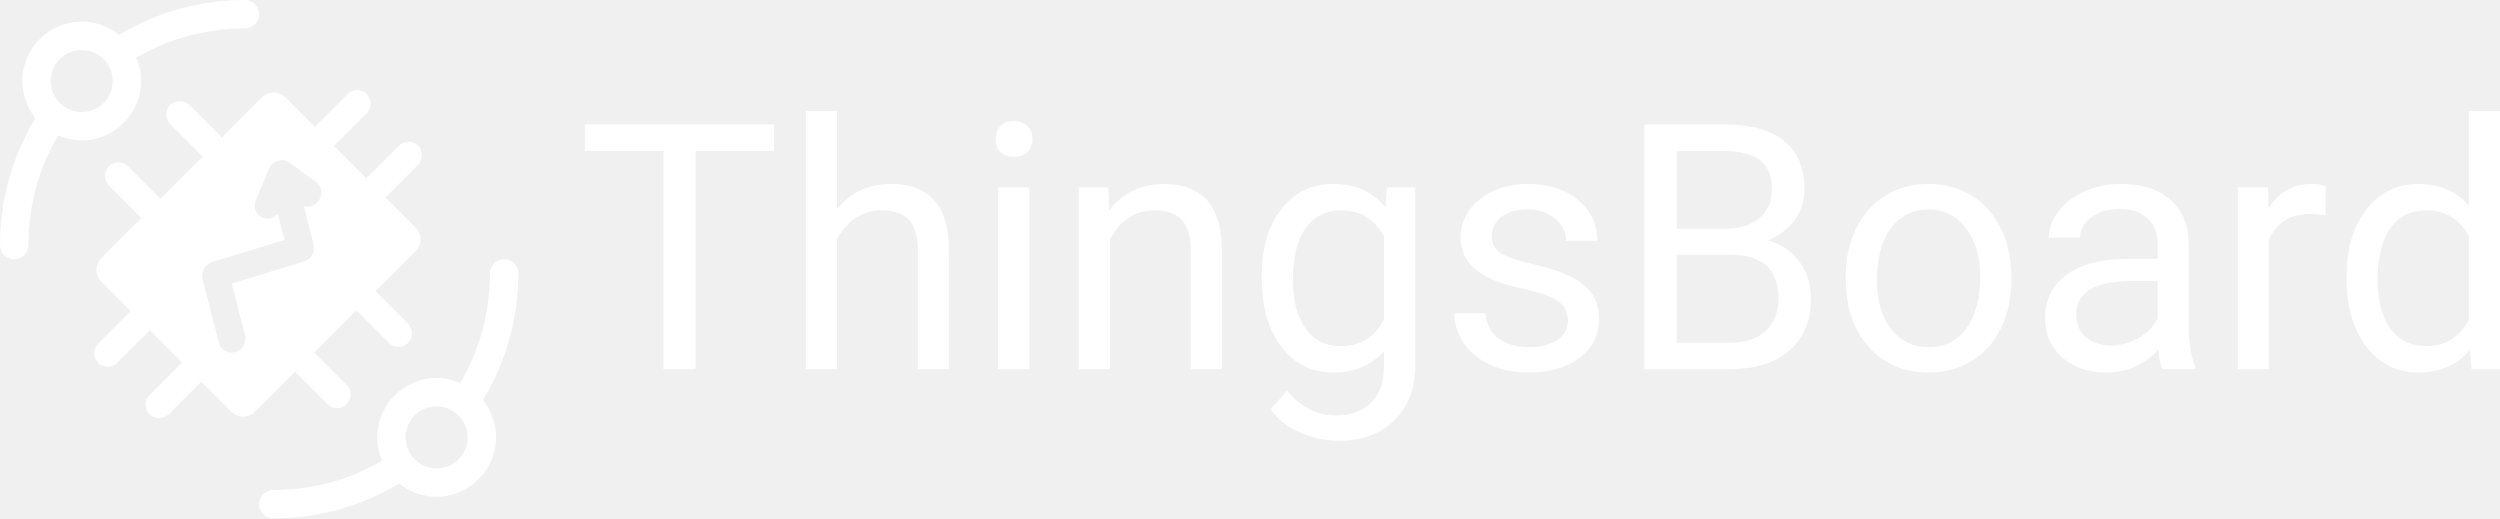
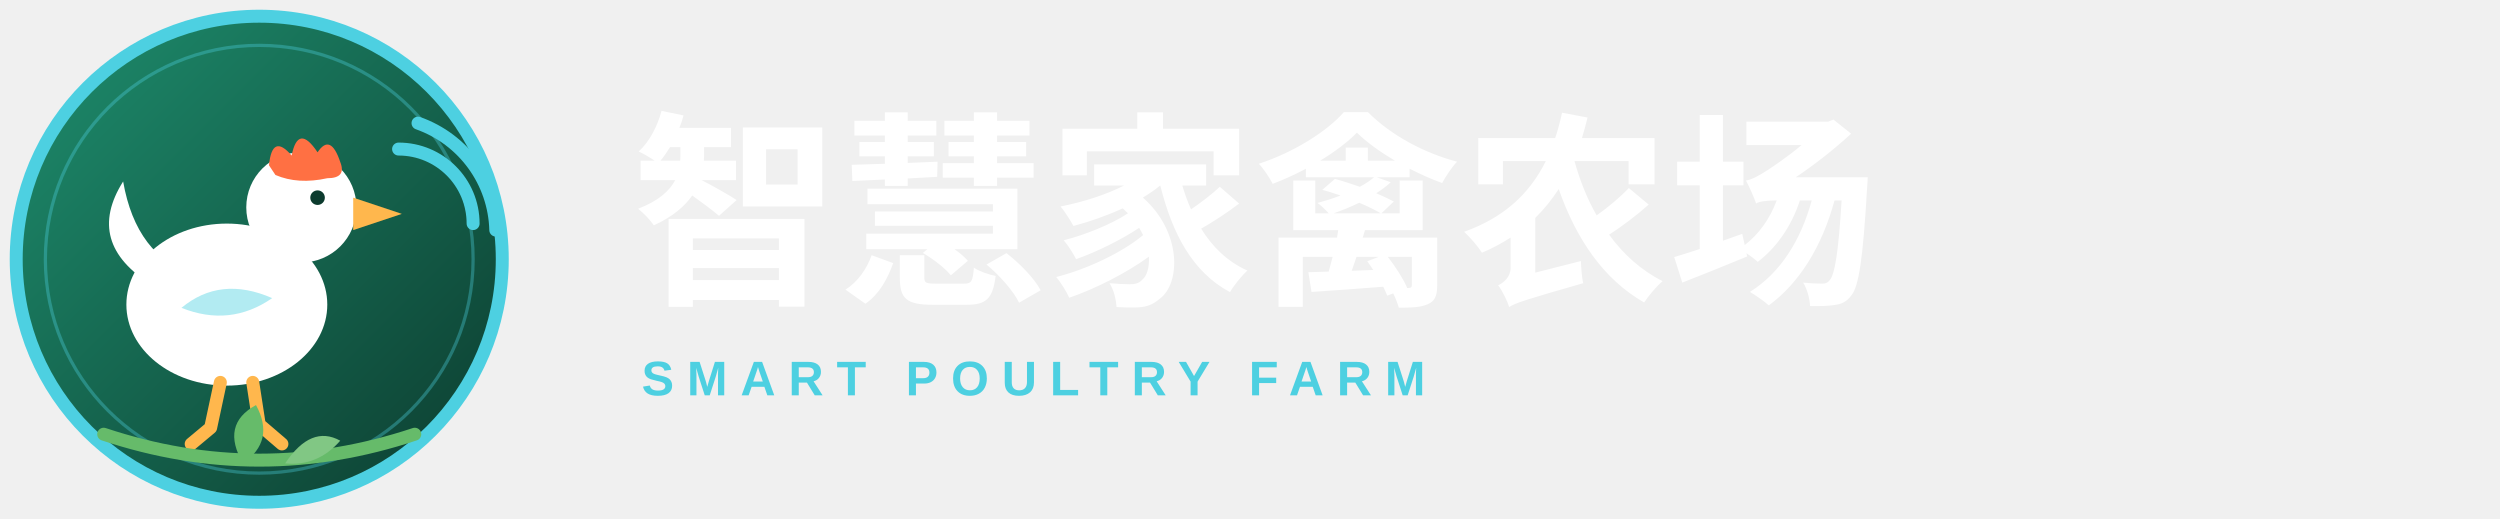
- <svg xmlns="http://www.w3.org/2000/svg" id="svg2" height="320" width="1543.4" version="1.1" viewBox="0 0 1543.427 320">
-   <g id="layer1" transform="translate(0 -732.36)">
-     <g stroke-width="28">
-       <g id="g5204-0" transform="matrix(-.66287 .69913 -.66371 -.70001 863.46 1410.6)">
-         <g id="g5175-6" transform="translate(2.5254 3.0305)" />
-         <g id="g5175-9-8" transform="translate(41.25 -30.543)" stroke-width="28" />
-       </g>
-       <g id="g5175-6-35" transform="matrix(.57657 .52719 -.57729 .52786 584.63 346.6)" />
-       <g id="g5204-0-5-0" transform="matrix(.66287 -.69913 .66371 .70001 -543.46 380.47)">
-         <g id="g5175-6-35-9" transform="translate(2.5254 3.0305)" />
-         <g id="g5175-9-8-2-6" transform="translate(41.25 -30.543)" stroke-width="28" />
-       </g>
-     </g>
-     <g id="text4279" transform="translate(0 732.36)" fill="#305680">
-       <g id="g9352" fill="#fff">
-         <g id="g4241" transform="translate(-.000061238 -732.36)">
-           <path id="path4278" style="color-rendering:auto;text-decoration-color:#000000;color:#000000;isolation:auto;mix-blend-mode:normal;shape-rendering:auto;solid-color:#000000;block-progression:tb;text-decoration-line:none;text-decoration-style:solid;image-rendering:auto;white-space:normal;text-indent:0;text-transform:none" d="m151.13 732.36c-28.363 0-54.915 7.915-77.613 21.537-6.472-5.262-14.605-8.191-23.067-8.194a8.766 8.766 0 0 0 -0.004 0c-20.154 0.001-36.679 16.528-36.678 36.682a8.766 8.766 0 0 0 0 0.011c0.01 8.415 2.927 16.483 8.103 22.927-13.83 22.83-21.87 49.58-21.87 78.17a8.766 8.766 0 1 0 17.531 0c0-24.702 6.719-47.748 18.378-67.574 4.566 1.985 9.473 3.15 14.519 3.157a8.766 8.766 0 0 0 0.012 0c20.155 0.001 36.683-16.527 36.682-36.682a8.766 8.766 0 0 0 0 -0.004c-0.002-4.999-1.139-9.863-3.083-14.397 19.717-11.484 42.585-18.095 67.085-18.095a8.766 8.766 0 1 0 0 -17.531zm-100.69 30.88c5.913 0.002 11.191 2.512 14.836 7.077a8.766 8.766 0 0 0 0.183 0.215c2.671 3.38 4.133 7.553 4.134 11.863-0.002 10.677-8.468 19.144-19.144 19.148-4.37-0.008-8.601-1.509-12-4.255a8.766 8.766 0 0 0 -0.012 -0.009c-4.514-3.633-7.136-9.098-7.144-14.893 0.003-10.677 8.47-19.144 19.148-19.146z" />
-           <path id="path4486-0-9-6-9-7-6-5" style="color-rendering:auto;text-decoration-color:#000000;color:#000000;isolation:auto;mix-blend-mode:normal;shape-rendering:auto;solid-color:#000000;block-progression:tb;text-decoration-line:none;text-decoration-style:solid;image-rendering:auto;white-space:normal;text-indent:0;text-transform:none" d="m66.992 835.19c-1.492 1.558-2.366 3.71-2.258 6.071 0.096 2.045 0.913 4.02 2.337 5.518 6.805 6.856 20.223 20.223 20.223 20.223l11.844-11.83s-12.973-12.961-20.176-20.171c-1.604-1.633-3.75-2.314-6.012-2.324-2.358-0.011-4.467 0.954-5.959 2.512zm32.147 19.983-36.639 36.639c-3.975 3.976-3.975 10.421 0 14.397l18.156 18.156 31.753 31.753 30.478 30.478c3.976 3.976 10.422 3.976 14.398 0l24.791-24.791 37.914-37.914 36.639-36.639c3.975-3.976 3.975-10.422-0.001-14.398l-18.63-18.63-31.75-31.76-30.01-30c-3.976-3.975-10.421-3.975-14.397 0l-24.79 24.79-37.91 37.91zm37.911-37.91s-12.973-12.961-20.176-20.171c-1.604-1.633-3.75-2.314-6.012-2.324-4.717-0.023-8.434 3.862-8.217 8.583 0.096 2.045 0.913 4.02 2.337 5.518 6.805 6.856 20.223 20.223 20.223 20.223l11.844-11.83zm69.193 5.213s12.961-12.973 20.171-20.176c1.633-1.604 2.314-3.75 2.324-6.012 0.022-4.717-3.862-8.434-8.583-8.217-2.045 0.096-4.02 0.913-5.518 2.337-6.856 6.805-20.223 20.223-20.223 20.223l11.83 11.844zm31.753 31.753s12.961-12.973 20.171-20.176c1.633-1.604 2.314-3.75 2.324-6.012 0.022-4.717-3.862-8.434-8.583-8.217-2.045 0.096-4.02 0.913-5.518 2.337-6.856 6.805-20.223 20.223-20.223 20.223l11.83 11.844zm-18.009 69.667s12.973 12.961 20.178 20.169c1.604 1.632 3.75 2.314 6.012 2.324 4.717 0.022 8.434-3.861 8.217-8.583l-0.002 0.002c-0.096-2.045-0.914-4.021-2.338-5.519-6.805-6.856-20.222-20.222-20.222-20.222l-11.844 11.83zm-37.914 37.914s12.973 12.961 20.178 20.169c1.604 1.632 3.75 2.314 6.012 2.324 4.717 0.023 8.434-3.861 8.217-8.583h-0.002c-0.096-2.045-0.913-4.021-2.337-5.518-6.805-6.856-20.223-20.223-20.223-20.223l-11.844 11.83zm-69.667-5.687s-12.961 12.973-20.169 20.178c-1.632 1.604-2.314 3.75-2.324 6.012-0.023 4.717 3.861 8.434 8.583 8.217h-0.002c2.045-0.096 4.02-0.913 5.518-2.337 6.856-6.805 20.223-20.223 20.223-20.223l-11.82-11.84zm-31.743-31.74s-12.961 12.973-20.169 20.178c-1.632 1.604-2.314 3.75-2.324 6.012-0.023 4.717 3.861 8.434 8.583 8.217h-0.002c2.045-0.096 4.02-0.913 5.518-2.337 6.856-6.805 20.223-20.223 20.223-20.223l-11.829-11.85zm87.237-90.554c1.679-1.706 3.967-2.66 6.297-2.626 1.663 0.024 3.253 0.55 4.562 1.51l16.499 12.1c3.201 2.297 4.144 6.659 2.231 10.312-1.914 3.653-6.123 5.524-9.951 4.423l6.124 23.948c1.113 4.352-1.564 8.968-5.983 10.317l-44.642 13.631 8.246 31.883c1.173 4.37-1.502 9.044-5.955 10.407s-8.976-1.111-10.068-5.505l-10.282-39.769c-1.127-4.356 1.549-8.985 5.976-10.338l44.661-13.637-4.122-16.118c-2.763 3.064-7.234 3.808-10.586 1.762-3.353-2.047-4.614-6.29-2.986-10.047l8.117-19.454c0.433-1.038 1.067-1.989 1.862-2.797z" fill-rule="evenodd" />
-           <path id="path4278-5" style="color-rendering:auto;text-decoration-color:#000000;color:#000000;isolation:auto;mix-blend-mode:normal;shape-rendering:auto;solid-color:#000000;block-progression:tb;text-decoration-line:none;text-decoration-style:solid;image-rendering:auto;white-space:normal;text-indent:0;text-transform:none" d="m168.87 1052.4c28.363 0 54.915-7.915 77.614-21.538 6.472 5.262 14.605 8.192 23.067 8.194a8.766 8.766 0 0 0 0.004 0c20.155-0.001 36.68-16.528 36.679-36.682a8.766 8.766 0 0 0 0 -0.011c-0.01-8.415-2.927-16.484-8.103-22.927 13.825-22.82 21.866-49.572 21.866-78.162a8.766 8.766 0 1 0 -17.531 0c0 24.703-6.719 47.749-18.378 67.575-4.566-1.985-9.473-3.15-14.519-3.157a8.766 8.766 0 0 0 -0.012 0c-20.155-0.001-36.683 16.527-36.682 36.682 0.002 4.999 1.139 9.863 3.083 14.397-19.717 11.484-42.586 18.095-67.086 18.095a8.766 8.766 0 1 0 0 17.531zm100.69-30.875c-5.913 0-11.191-2.512-14.836-7.077a8.766 8.766 0 0 0 -0.183 -0.215c-2.671-3.38-4.133-7.553-4.134-11.863 0.002-10.677 8.468-19.144 19.144-19.148 4.37 0.008 8.601 1.509 12 4.255a8.766 8.766 0 0 0 0.012 0.009c4.514 3.633 7.136 9.098 7.144 14.893-0.003 10.677-8.47 19.145-19.148 19.146z" />
-         </g>
-         <g id="g8299">
-           <path id="path4345" d="m477.92 93.229h-48.56v134.68h-19.818v-134.68h-48.456v-16.394h116.83v16.394z" />
-           <path id="path4347" d="m516.72 129.23q12.762-15.668 33.203-15.668 35.59 0 35.901 40.155v74.188h-19.196v-74.292q-0.104-12.14-5.603-17.95-5.396-5.811-16.913-5.811-9.338 0-16.394 4.981-7.056 4.981-10.999 13.074v79.999h-19.196v-159.38h19.196v60.699z" />
-           <path id="path4349" d="m635.43 227.91h-19.196v-112.27h19.196v112.27zm-20.76-142.05q0-4.669 2.801-7.886 2.905-3.217 8.508-3.217t8.508 3.217 2.905 7.886q0 4.669-2.905 7.782t-8.508 3.113-8.508-3.113q-2.801-3.113-2.801-7.782z" />
-           <path id="path4351" d="m684.19 115.64 0.623 14.111q12.866-16.187 33.618-16.187 35.59 0 35.901 40.155v74.188h-19.196v-74.292q-0.104-12.14-5.603-17.95-5.396-5.811-16.913-5.811-9.338 0-16.394 4.981-7.056 4.981-10.999 13.074v79.999h-19.196v-112.27h18.158z" />
-           <path id="path4353" d="m778.92 170.84q0-26.251 12.14-41.711 12.14-15.564 32.166-15.564 20.544 0 32.062 14.526l0.934-12.451h17.535v109.57q0 21.79-12.97 34.344-12.866 12.555-34.656 12.555-12.14 0-23.761-5.188t-17.743-14.215l9.961-11.517q12.347 15.253 30.194 15.253 14.008 0 21.79-7.886 7.886-7.886 7.886-22.205v-9.65q-11.517 13.281-31.439 13.281-19.714 0-31.958-15.875-12.14-15.875-12.14-43.268zm19.299 2.179q0 18.988 7.782 29.883 7.782 10.791 21.79 10.791 18.158 0 26.666-16.498v-51.257q-8.82-16.083-26.459-16.083-14.008 0-21.893 10.895-7.886 10.895-7.886 32.269z" />
-           <path id="path4355" d="m967.98 198.13q0-7.782-5.914-12.036-5.811-4.358-20.441-7.471-14.526-3.113-23.138-7.471-8.508-4.358-12.659-10.376-4.047-6.018-4.047-14.319 0-13.8 11.621-23.346 11.725-9.546 29.883-9.546 19.092 0 30.92 9.857 11.932 9.857 11.932 25.214h-19.299q0-7.886-6.744-13.593-6.641-5.707-16.809-5.707-10.48 0-16.394 4.565-5.914 4.565-5.914 11.932 0 6.952 5.499 10.48 5.499 3.528 19.818 6.744 14.423 3.217 23.346 7.678 8.923 4.462 13.177 10.791 4.358 6.226 4.358 15.253 0 15.045-12.036 24.176-12.036 9.027-31.232 9.027-13.489 0-23.865-4.773t-16.29-13.281q-5.811-8.612-5.811-18.573h19.196q0.519 9.65 7.678 15.356 7.263 5.603 19.092 5.603 10.895 0 17.432-4.358 6.641-4.462 6.641-11.829z" />
-           <path id="path4357" d="m1015.2 227.91v-151.07h49.39q24.591 0 36.938 10.168 12.451 10.168 12.451 30.09 0 10.583-6.018 18.781-6.018 8.093-16.394 12.555 12.244 3.424 19.299 13.074 7.159 9.546 7.159 22.827 0 20.337-13.178 31.958t-37.25 11.621h-52.399zm19.922-70.66v54.37h32.892q13.904 0 21.893-7.159 8.093-7.263 8.093-19.922 0-27.289-29.675-27.289h-33.203zm0-15.979h30.09q13.074 0 20.856-6.537 7.886-6.537 7.886-17.743 0-12.451-7.263-18.054-7.263-5.707-22.101-5.707h-29.468v48.041z" />
-           <path id="path4359" d="m1139.5 170.74q0-16.498 6.433-29.675 6.537-13.177 18.054-20.337 11.621-7.159 26.459-7.159 22.931 0 37.042 15.875 14.215 15.875 14.215 42.23v1.349q0 16.394-6.329 29.468-6.226 12.97-17.95 20.233-11.621 7.263-26.77 7.263-22.827 0-37.042-15.875-14.1-15.88-14.1-42.02v-1.349zm19.299 2.283q0 18.677 8.612 29.987 8.716 11.31 23.242 11.31 14.63 0 23.242-11.414 8.612-11.517 8.612-32.166 0-18.469-8.82-29.883-8.716-11.517-23.242-11.517-14.215 0-22.931 11.31-8.716 11.31-8.716 32.373z" />
-           <path id="path4361" d="m1335.1 227.91q-1.66-3.32-2.698-11.829-13.385 13.904-31.958 13.904-16.602 0-27.289-9.338-10.584-9.442-10.584-23.865 0-17.535 13.281-27.185 13.385-9.753 37.561-9.753h18.677v-8.82q0-10.065-6.018-15.979-6.018-6.018-17.743-6.018-10.272 0-17.224 5.188-6.952 5.188-6.952 12.555h-19.299q0-8.405 5.914-16.187 6.018-7.886 16.186-12.451 10.272-4.565 22.516-4.565 19.403 0 30.402 9.753 10.998 9.65 11.414 26.666v51.672q0 15.46 3.943 24.591v1.66h-20.129zm-31.854-14.63q9.027 0 17.12-4.669 8.093-4.669 11.725-12.14v-23.035h-15.045q-35.278 0-35.278 20.648 0 9.027 6.018 14.111 6.018 5.084 15.46 5.084z" />
-           <path id="path4363" d="m1435.8 132.87q-4.358-0.726-9.442-0.726-18.884 0-25.629 16.083v79.688h-19.196v-112.27h18.677l0.311 12.97q9.442-15.045 26.77-15.045 5.603 0 8.508 1.453v17.847z" />
-           <path id="path4365" d="m1448.7 170.84q0-25.836 12.244-41.504 12.244-15.771 32.062-15.771 19.714 0 31.232 13.489v-58.521h19.196v159.38h-17.639l-0.934-12.036q-11.517 14.111-32.062 14.111-19.507 0-31.854-15.979-12.244-15.979-12.244-41.711v-1.453zm19.196 2.179q0 19.092 7.886 29.883 7.886 10.791 21.79 10.791 18.262 0 26.666-16.394v-51.569q-8.612-15.875-26.459-15.875-14.111 0-21.997 10.895-7.886 10.895-7.886 32.269z" />
-         </g>
-       </g>
-     </g>
+ <svg xmlns="http://www.w3.org/2000/svg" viewBox="0 0 1543 320" width="1543" height="320">
+   <defs>
+     <linearGradient id="badge" x1="0" y1="0" x2="1" y2="1">
+       <stop offset="0" stop-color="#1E8E6E" />
+       <stop offset="1" stop-color="#0C3B2E" />
+     </linearGradient>
+   </defs>
+   <circle cx="160" cy="160" r="150" fill="url(#badge)" />
+   <circle cx="160" cy="160" r="150" fill="none" stroke="#4DD0E1" stroke-width="8" />
+   <circle cx="160" cy="160" r="132" fill="none" stroke="#4DD0E1" stroke-width="2" opacity="0.35" />
+   <g fill="none" stroke="#4DD0E1" stroke-width="8" stroke-linecap="round">
+     <path d="M 246 92 A 46 46 0 0 1 292 138" />
+     <path d="M 258 76 A 72 72 0 0 1 306 142" />
  </g>
+   <g>
+     <path d="M 94 176 Q 52 150 76 112 Q 84 158 120 170 Z" fill="#FFFFFF" />
+     <ellipse cx="140" cy="188" rx="62" ry="50" fill="#FFFFFF" />
+     <circle cx="186" cy="128" r="34" fill="#FFFFFF" />
+     <path d="M 166 102 Q 168 82 180 96 Q 184 76 196 94 Q 204 82 210 100 Q 214 110 202 110 Q 184 114 170 108 Z" fill="#FF7043" />
+     <path d="M 218 122 L 248 132 L 218 142 Z" fill="#FFB74D" />
+     <circle cx="196" cy="122" r="4.5" fill="#0C3B2E" />
+     <path d="M 112 190 Q 136 170 168 184 Q 142 202 112 190 Z" fill="#B2EBF2" />
+     <path d="M 136 236 L 130 264 L 118 274 M 156 236 L 160 262 L 174 274" fill="none" stroke="#FFB74D" stroke-width="8" stroke-linecap="round" stroke-linejoin="round" />
+   </g>
+   <path d="M 64 268 Q 160 300 256 268" fill="none" stroke="#66BB6A" stroke-width="8" stroke-linecap="round" />
+   <path d="M 150 286 Q 136 262 158 250 Q 170 272 150 286 Z" fill="#66BB6A" />
+   <path d="M 176 286 Q 192 262 210 272 Q 196 288 176 286 Z" fill="#81C784" />
+   <text x="390" y="178" font-family="'Microsoft YaHei','PingFang SC','Noto Sans SC',sans-serif" font-size="128" font-weight="700" fill="#FFFFFF">智慧家禽农场</text>
+   <text x="396" y="244" font-family="Arial,Helvetica,sans-serif" font-size="30" font-weight="600" letter-spacing="8" fill="#4DD0E1">SMART POULTRY FARM</text>
</svg>
